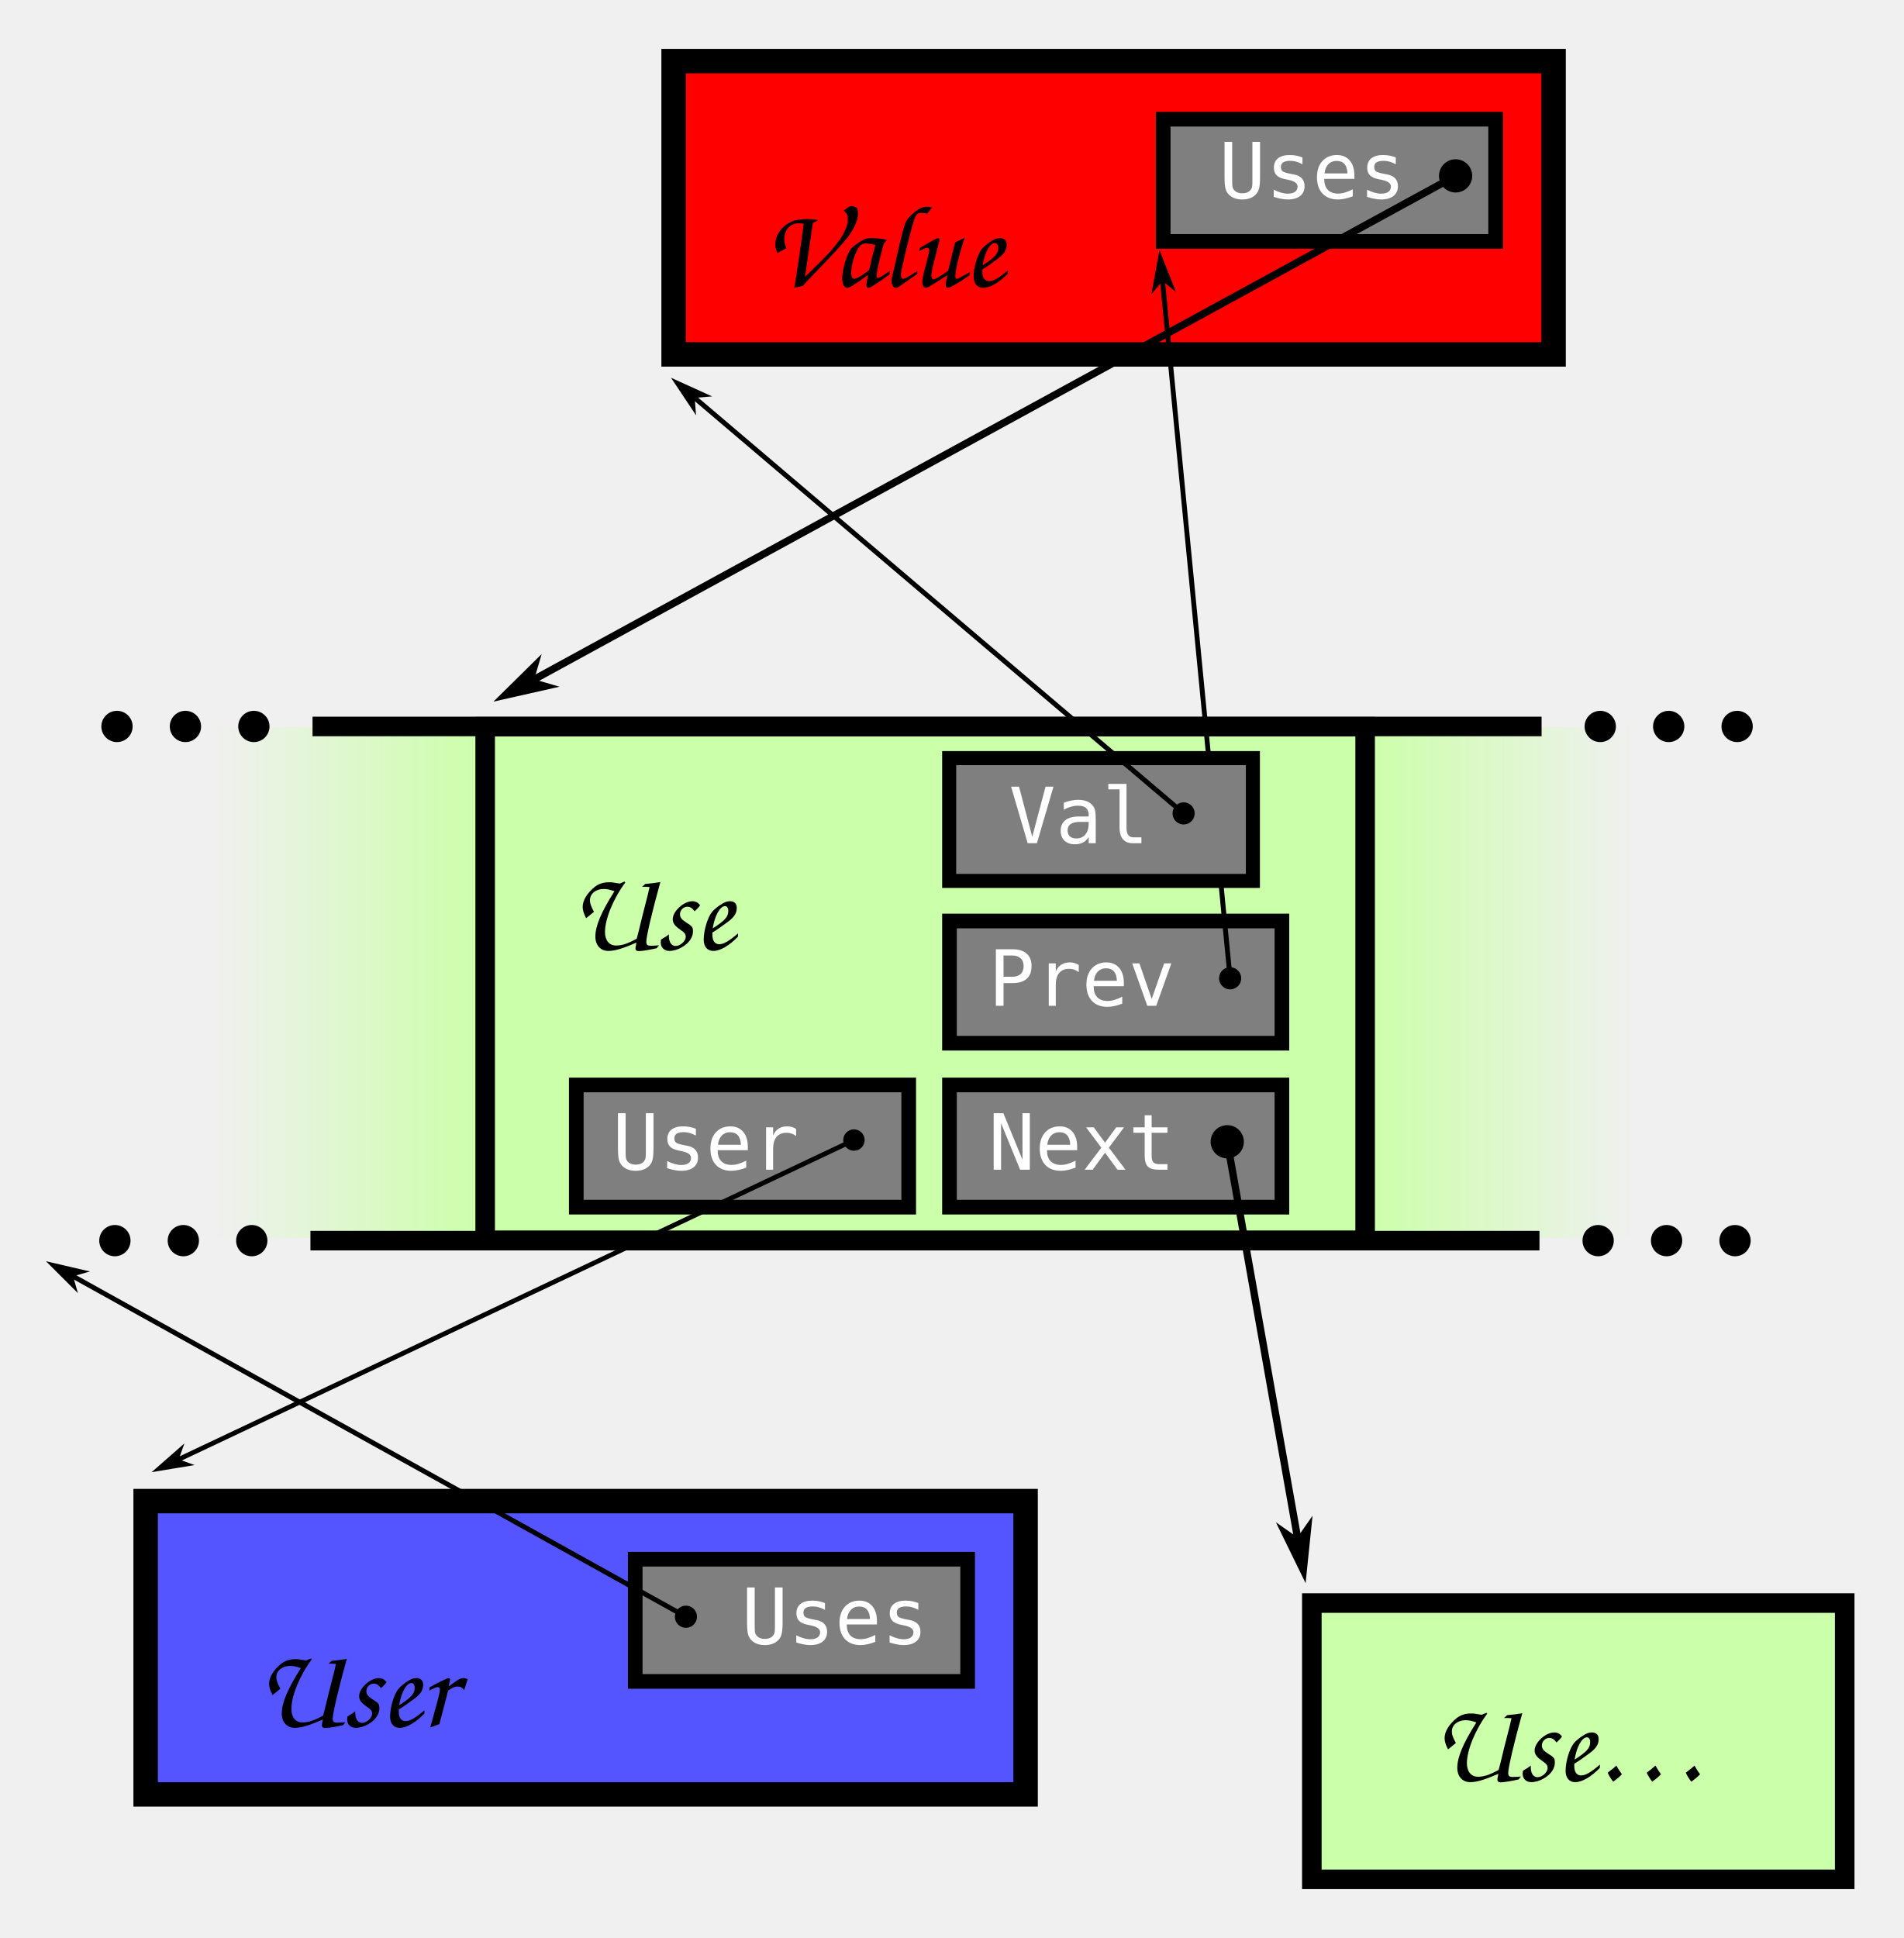
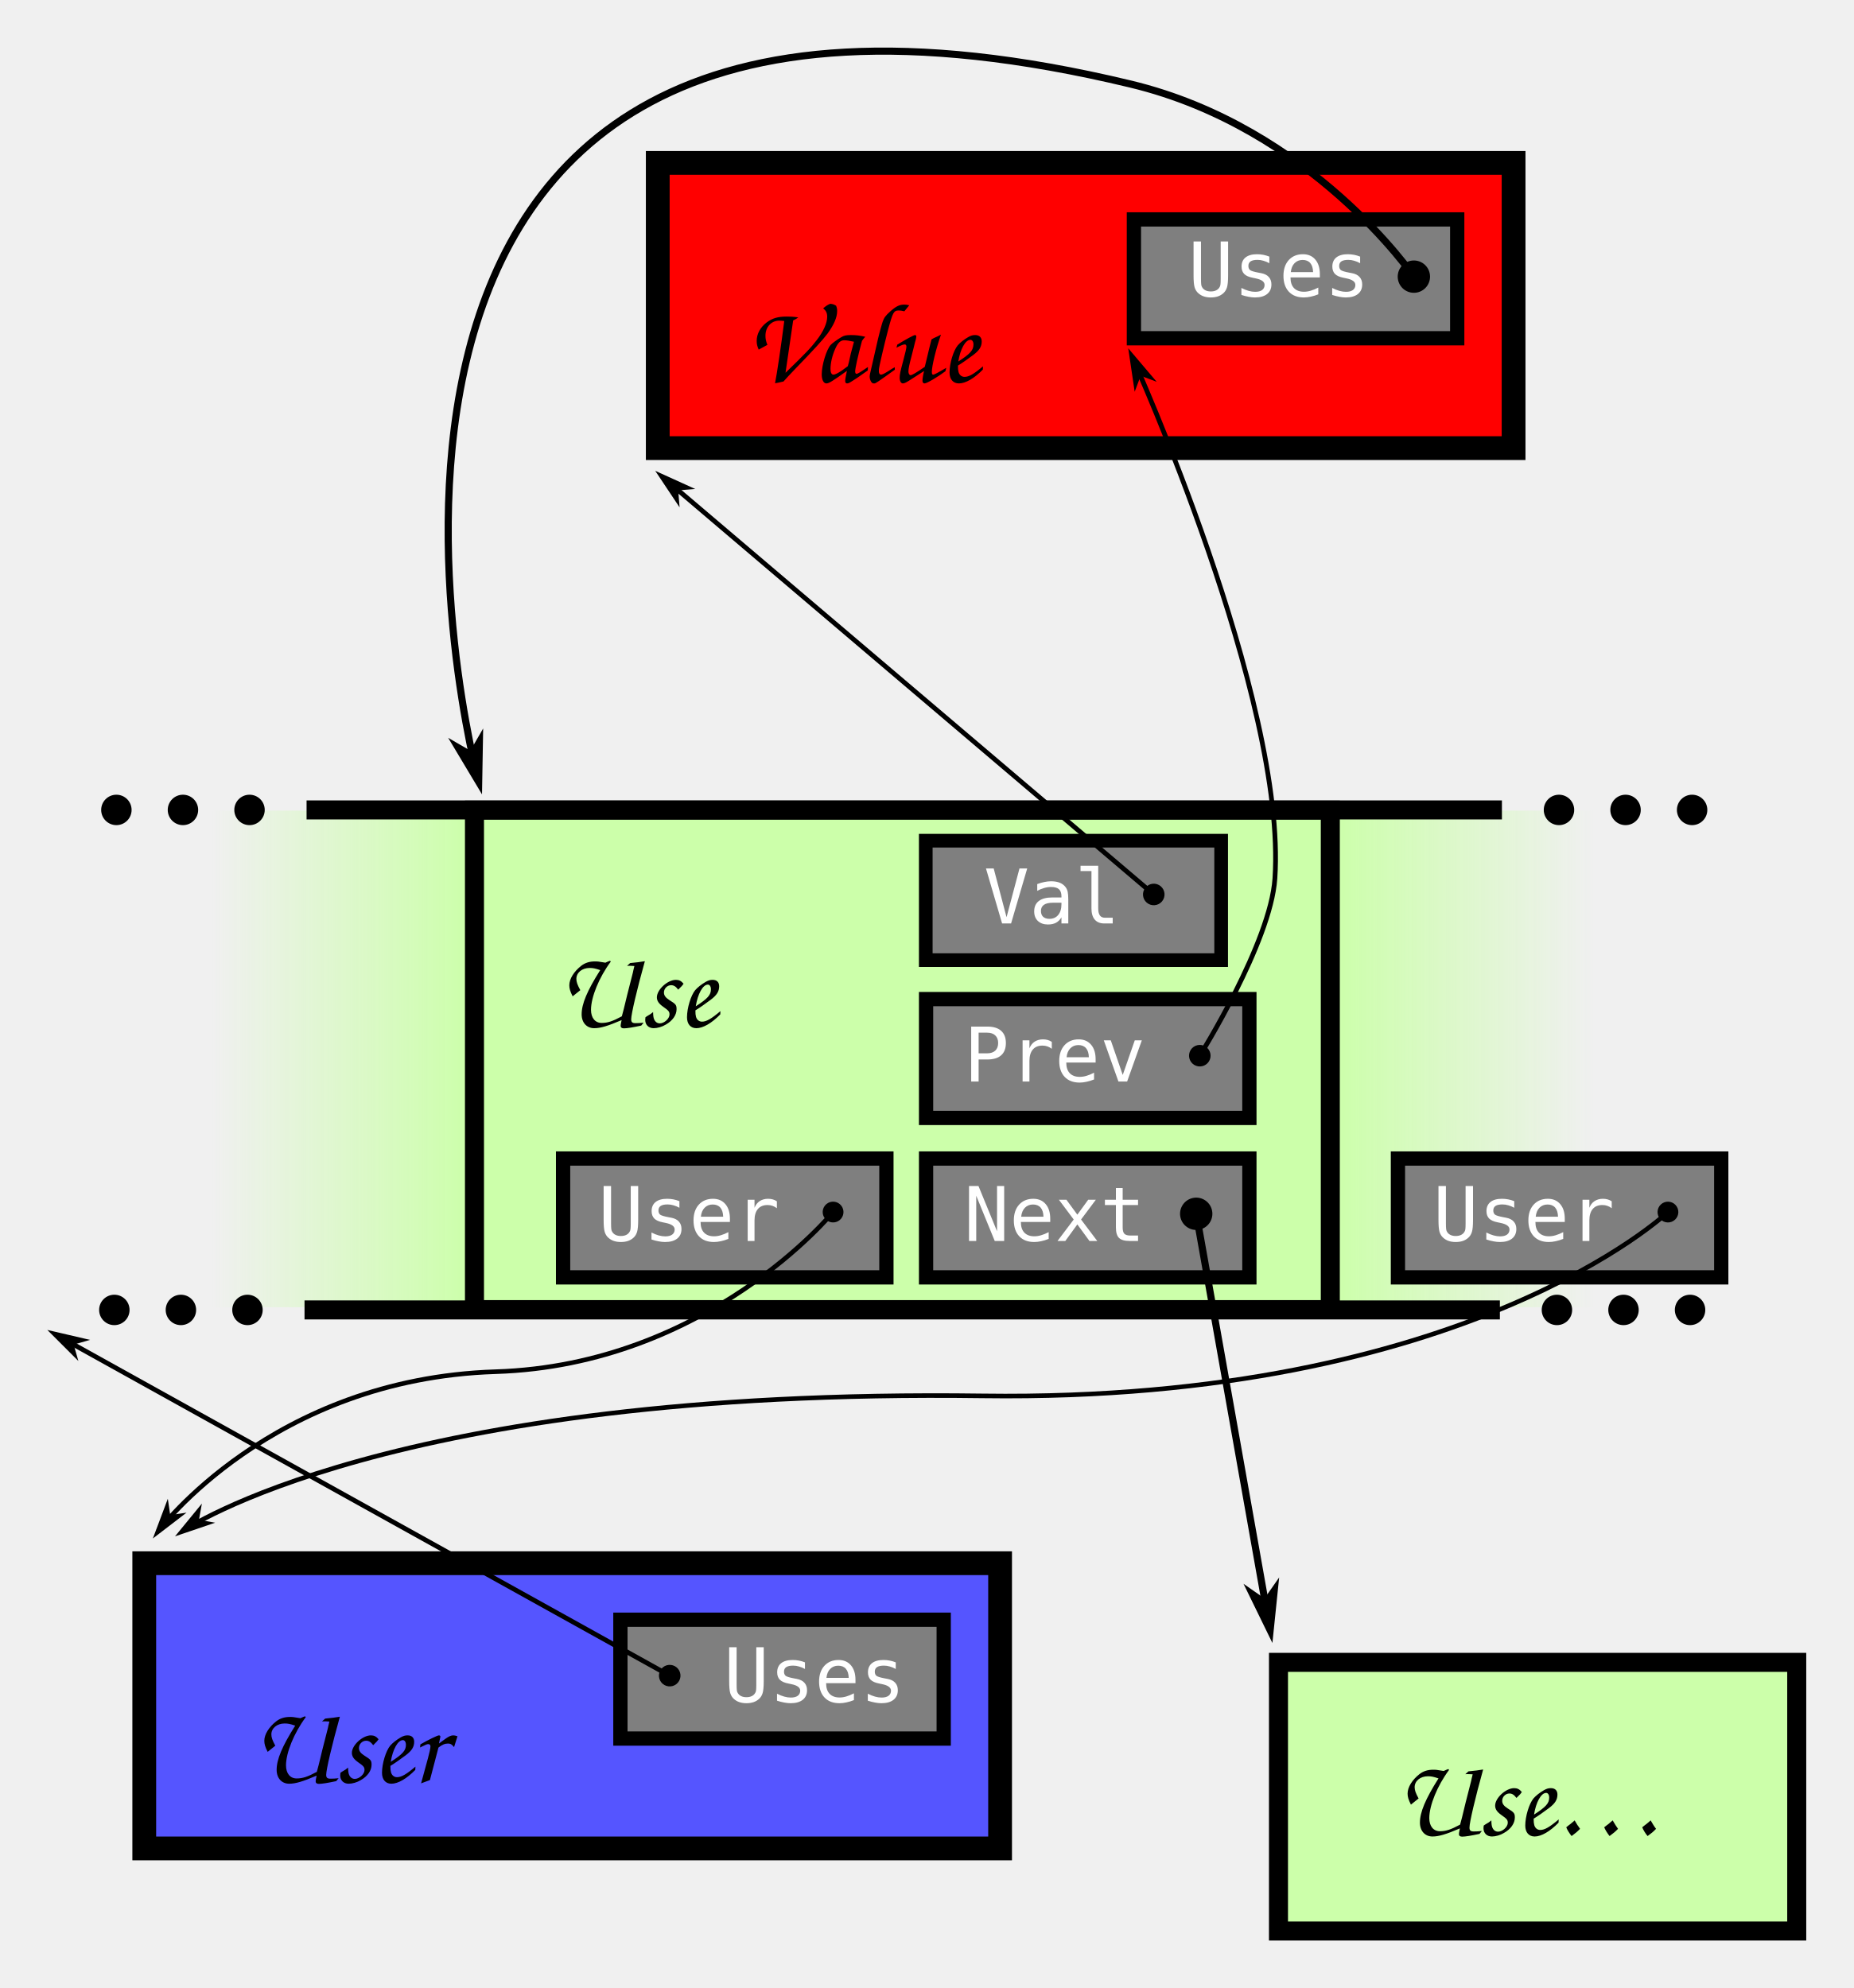
- <svg xmlns="http://www.w3.org/2000/svg" xmlns:xlink="http://www.w3.org/1999/xlink" width="389.343" height="396.451" id="svg2985" version="1.1">
-   <use x="0" y="0" xlink:href="#rect4466" id="use4476" transform="matrix(-1,0,0,-1,378.4097,401.9739)" width="640" height="480" />
-   <rect style="fill:url(#linearGradient4494);fill-opacity:1" id="rect4466" width="54.673" height="104.466" x="-98.514" y="-253.22" transform="scale(-1,-1)" />
+ <svg xmlns="http://www.w3.org/2000/svg" xmlns:xlink="http://www.w3.org/1999/xlink" width="389.891" height="418.207" id="svg2985" version="1.1">
+   <use x="0" y="0" xlink:href="#rect4466" id="use4476" transform="matrix(-1,0,0,-1,379.5051,445.5125)" width="640" height="480" />
+   <rect style="fill:url(#linearGradient3263);fill-opacity:1" id="rect4466" width="54.673" height="104.466" x="-99.062" y="-274.989" transform="scale(-1,-1)" />
  <defs id="defs2987">
    <linearGradient id="linearGradient4468">
      <stop style="stop-color:#ccffaa;stop-opacity:1;" offset="0" id="stop4470" />
      <stop style="stop-color:#ccffaa;stop-opacity:0;" offset="1" id="stop4472" />
    </linearGradient>
    <marker style="overflow:visible" id="InfiniteLineEnd" refX="0" refY="0" orient="auto">
      <g id="g4042" style="fill:#000000">
        <circle id="circle4044" r="0.8" cy="0" cx="3" />
        <circle id="circle4046" r="0.8" cy="0" cx="6.5" />
        <circle id="circle4048" r="0.8" cy="0" cx="10" />
      </g>
    </marker>
    <marker style="overflow:visible" id="InfiniteLineStart" refX="0" refY="0" orient="auto">
      <g id="g4051" style="fill:#000000" transform="translate(-13,0)">
        <circle d="M 3.8,0 C 3.8,0.442 3.442,0.8 3,0.8 2.558,0.8 2.2,0.442 2.2,0 c 0,-0.442 0.358,-0.8 0.8,-0.8 0.442,0 0.8,0.358 0.8,0.8 z" id="circle4053" r="0.8" cy="0" cx="3" />
        <circle d="M 7.3,0 C 7.3,0.442 6.942,0.8 6.5,0.8 6.058,0.8 5.7,0.442 5.7,0 c 0,-0.442 0.358,-0.8 0.8,-0.8 0.442,0 0.8,0.358 0.8,0.8 z" id="circle4055" r="0.8" cy="0" cx="6.5" />
        <circle d="M 10.8,0 C 10.8,0.442 10.442,0.8 10,0.8 9.558,0.8 9.2,0.442 9.2,0 c 0,-0.442 0.358,-0.8 0.8,-0.8 0.442,0 0.8,0.358 0.8,0.8 z" id="circle4057" r="0.8" cy="0" cx="10" />
      </g>
    </marker>
    <marker orient="auto" refY="0" refX="0" id="DotM" style="overflow:visible">
      <path id="path3871" d="m -2.5,-1 c 0,2.76 -2.24,5 -5,5 -2.76,0 -5,-2.24 -5,-5 0,-2.76 2.24,-5 5,-5 2.76,0 5,2.24 5,5 z" style="fill-rule:evenodd;stroke:#000000;stroke-width:1pt" transform="matrix(0.4,0,0,0.4,2.96,0.4)" />
    </marker>
    <marker orient="auto" refY="0" refX="0" id="Arrow1Mend" style="overflow:visible">
      <path id="path3816" d="M 0,0 5,-5 -12.5,0 5,5 0,0 z" style="fill-rule:evenodd;stroke:#000000;stroke-width:1pt" transform="matrix(-0.4,0,0,-0.4,-4,0)" />
    </marker>
    <marker orient="auto" refY="0" refX="0" id="DotS" style="overflow:visible">
      <path id="path3874" d="m -2.5,-1 c 0,2.76 -2.24,5 -5,5 -2.76,0 -5,-2.24 -5,-5 0,-2.76 2.24,-5 5,-5 2.76,0 5,2.24 5,5 z" style="fill-rule:evenodd;stroke:#000000;stroke-width:1pt" transform="matrix(0.2,0,0,0.2,1.48,0.2)" />
    </marker>
    <marker refY="50" refX="50" markerHeight="5" markerWidth="5" viewBox="0 0 100 100" se_type="mcircle" orient="auto" markerUnits="strokeWidth" id="se_marker_start_svg_5">
      <circle cy="50" cx="50" r="30" id="circle2990" style="fill:#000000;stroke:#000000;stroke-width:10" />
    </marker>
    <marker refY="50" refX="50" markerHeight="5" markerWidth="5" viewBox="0 0 100 100" se_type="rightarrow" orient="auto" markerUnits="strokeWidth" id="se_marker_end_svg_5">
      <path d="M 100,50 0,90 30,50 0,10 z" id="path2993" style="fill:#000000;stroke:#000000;stroke-width:10" />
    </marker>
-     <linearGradient xlink:href="#linearGradient4468" id="linearGradient4494" gradientUnits="userSpaceOnUse" gradientTransform="translate(-150.7475,-464.5924)" x1="52.233" y1="263.605" x2="106.906" y2="263.605" />
+     <marker orient="auto" refY="0" refX="0" id="DotM-9" style="overflow:visible">
+       <path id="path3871-3" d="m -2.5,-1 c 0,2.76 -2.24,5 -5,5 -2.76,0 -5,-2.24 -5,-5 0,-2.76 2.24,-5 5,-5 2.76,0 5,2.24 5,5 z" style="fill-rule:evenodd;stroke:#000000;stroke-width:1pt" transform="matrix(0.4,0,0,0.4,2.96,0.4)" />
+     </marker>
+     <marker orient="auto" refY="0" refX="0" id="Arrow1Mend-3" style="overflow:visible">
+       <path id="path3816-4" d="M 0,0 5,-5 -12.5,0 5,5 0,0 z" style="fill-rule:evenodd;stroke:#000000;stroke-width:1pt" transform="matrix(-0.4,0,0,-0.4,-4,0)" />
+     </marker>
+     <marker orient="auto" refY="0" refX="0" id="DotM-6" style="overflow:visible">
+       <path id="path3871-9" d="m -2.5,-1 c 0,2.76 -2.24,5 -5,5 -2.76,0 -5,-2.24 -5,-5 0,-2.76 2.24,-5 5,-5 2.76,0 5,2.24 5,5 z" style="fill-rule:evenodd;stroke:#000000;stroke-width:1pt" transform="matrix(0.4,0,0,0.4,2.96,0.4)" />
+     </marker>
+     <marker orient="auto" refY="0" refX="0" id="Arrow1Mend-9" style="overflow:visible">
+       <path id="path3816-2" d="M 0,0 5,-5 -12.5,0 5,5 0,0 z" style="fill-rule:evenodd;stroke:#000000;stroke-width:1pt" transform="matrix(-0.4,0,0,-0.4,-4,0)" />
+     </marker>
+     <linearGradient xlink:href="#linearGradient4468" id="linearGradient3263" gradientUnits="userSpaceOnUse" gradientTransform="translate(-151.2952,-486.3617)" x1="52.233" y1="263.605" x2="106.906" y2="263.605" />
  </defs>
-   <rect style="fill:#ff0000;stroke:#000000;stroke-width:5" x="137.793" y="12.5" width="180" height="60" id="svg_1" />
-   <text style="font-size:24px;text-anchor:middle;fill:#000000;stroke:#000000;stroke-width:0;font-family:Cursive" x="180.663" y="58.572" id="svg_2" font-size="24" xml:space="preserve">Value</text>
-   <rect style="fill:#7f7f7f;stroke:#000000;stroke-width:3;stroke-miterlimit:4;stroke-dasharray:none" x="237.937" y="24.388" width="68" height="25" id="svg_3" />
-   <text style="font-size:15.857px;text-anchor:middle;fill:#ffffff;stroke:#000000;stroke-width:0;font-family:Monospace" x="268.437" y="40.584" id="svg_4" font-size="24" xml:space="preserve">Uses</text>
-   <rect id="rect3793" height="105.074" width="180" y="148.655" x="99.245" style="fill:#ccffaa;stroke:#000000;stroke-width:4;stroke-miterlimit:4;stroke-dasharray:none" />
-   <text xml:space="preserve" font-size="24" id="text3795" y="194.215" x="133.209" style="font-size:24px;text-anchor:middle;fill:#000000;stroke:#000000;stroke-width:0;font-family:Cursive">Use</text>
-   <rect id="rect3797" height="25" width="68" y="188.406" x="194.224" style="fill:#7f7f7f;stroke:#000000;stroke-width:3;stroke-miterlimit:4;stroke-dasharray:none" />
-   <text xml:space="preserve" font-size="24" id="text3799" y="205.75" x="221.279" style="font-size:15.857px;text-anchor:middle;fill:#ffffff;stroke:#000000;stroke-width:0;font-family:Monospace">Prev</text>
-   <path style="fill:none;stroke:#000000;stroke-width:1.5;stroke-linecap:butt;stroke-linejoin:miter;stroke-opacity:1;marker-start:url(#DotM);marker-end:url(#Arrow1Mend);stroke-miterlimit:4;stroke-dasharray:none" d="M 297.699,36.008 103.522,142.115" id="path3801" />
-   <path style="fill:none;stroke:#000000;stroke-width:1px;stroke-linecap:butt;stroke-linejoin:miter;stroke-opacity:1;marker-start:url(#DotM);marker-end:url(#Arrow1Mend)" d="M 251.626,200.088 237.367,53.103" id="path4633" />
-   <rect style="fill:#7f7f7f;stroke:#000000;stroke-width:3;stroke-miterlimit:4;stroke-dasharray:none" x="194.224" y="221.946" width="68" height="25" id="rect5015" />
-   <text style="font-size:15.857px;text-anchor:middle;fill:#ffffff;stroke:#000000;stroke-width:0;font-family:Monospace" x="221.279" y="239.29" id="text5017" font-size="24" xml:space="preserve">Next</text>
-   <path style="fill:none;stroke:#000000;stroke-width:4;stroke-linecap:butt;stroke-linejoin:miter;stroke-miterlimit:4;stroke-opacity:1;stroke-dasharray:none;marker-start:url(#InfiniteLineStart);marker-end:url(#InfiniteLineEnd)" d="m 63.931,148.61 251.408,0" id="path5019" />
+   <rect style="fill:#ff0000;stroke:#000000;stroke-width:5" x="138.341" y="34.269" width="180" height="60" id="svg_1" />
+   <text style="font-size:24px;text-anchor:middle;fill:#000000;stroke:#000000;stroke-width:0;font-family:Cursive" x="181.211" y="80.341" id="svg_2" font-size="24" xml:space="preserve">Value</text>
+   <rect style="fill:#7f7f7f;stroke:#000000;stroke-width:3;stroke-miterlimit:4;stroke-dasharray:none" x="238.485" y="46.157" width="68" height="25" id="svg_3" />
+   <text style="font-size:15.857px;text-anchor:middle;fill:#ffffff;stroke:#000000;stroke-width:0;font-family:Monospace" x="268.984" y="62.354" id="svg_4" font-size="24" xml:space="preserve">Uses</text>
+   <rect id="rect3793" height="105.074" width="180" y="170.424" x="99.793" style="fill:#ccffaa;stroke:#000000;stroke-width:4;stroke-miterlimit:4;stroke-dasharray:none" />
+   <text xml:space="preserve" font-size="24" id="text3795" y="215.984" x="133.756" style="font-size:24px;text-anchor:middle;fill:#000000;stroke:#000000;stroke-width:0;font-family:Cursive">Use</text>
+   <rect id="rect3797" height="25" width="68" y="210.175" x="194.772" style="fill:#7f7f7f;stroke:#000000;stroke-width:3;stroke-miterlimit:4;stroke-dasharray:none" />
+   <text xml:space="preserve" font-size="24" id="text3799" y="227.519" x="221.826" style="font-size:15.857px;text-anchor:middle;fill:#ffffff;stroke:#000000;stroke-width:0;font-family:Monospace">Prev</text>
+   <rect style="fill:#7f7f7f;stroke:#000000;stroke-width:3;stroke-miterlimit:4;stroke-dasharray:none" x="194.772" y="243.715" width="68" height="25" id="rect5015" />
+   <text style="font-size:15.857px;text-anchor:middle;fill:#ffffff;stroke:#000000;stroke-width:0;font-family:Monospace" x="221.826" y="261.059" id="text5017" font-size="24" xml:space="preserve">Next</text>
+   <path style="fill:none;stroke:#000000;stroke-width:4;stroke-linecap:butt;stroke-linejoin:miter;stroke-miterlimit:4;stroke-opacity:1;stroke-dasharray:none;marker-start:url(#InfiniteLineStart);marker-end:url(#InfiniteLineEnd)" d="m 64.479,170.38 251.408,0" id="path5019" />
  <use x="0" y="0" xlink:href="#path5019" id="use5426" transform="translate(-0.4304933,105.1839)" width="640" height="480" />
-   <rect id="rect5428" height="60" width="180" y="307.077" x="29.792" style="fill:#5555ff;stroke:#000000;stroke-width:5" />
-   <text xml:space="preserve" font-size="24" id="text5430" y="353.148" x="72.662" style="font-size:24px;text-anchor:middle;fill:#000000;stroke:#000000;stroke-width:0;font-family:Cursive">User</text>
-   <rect id="rect5432" height="25" width="68" y="318.965" x="129.936" style="fill:#7f7f7f;stroke:#000000;stroke-width:3;stroke-miterlimit:4;stroke-dasharray:none" />
-   <text xml:space="preserve" font-size="24" id="text5434" y="336.309" x="170.768" style="font-size:15.857px;text-anchor:middle;fill:#ffffff;stroke:#000000;stroke-width:0;font-family:Monospace">Uses</text>
-   <rect id="rect3028" height="25" width="68" y="221.946" x="117.882" style="fill:#7f7f7f;stroke:#000000;stroke-width:3;stroke-miterlimit:4;stroke-dasharray:none" />
-   <text xml:space="preserve" font-size="24" id="text3030" y="239.29" x="144.364" style="font-size:15.857px;text-anchor:middle;fill:#ffffff;stroke:#000000;stroke-width:0;font-family:Monospace">User</text>
-   <path style="fill:none;stroke:#000000;stroke-width:1px;stroke-linecap:butt;stroke-linejoin:miter;stroke-opacity:1;marker-start:url(#DotM);marker-end:url(#Arrow1Mend)" d="M 140.272,330.709 11.124,258.96" id="path3034" />
-   <path id="path4264" d="m 251.052,233.628 15.498,87.323" style="fill:none;stroke:#000000;stroke-width:1.5;stroke-linecap:butt;stroke-linejoin:miter;stroke-opacity:1;marker-start:url(#DotM);marker-mid:none;marker-end:url(#Arrow1Mend);stroke-miterlimit:4;stroke-dasharray:none" />
-   <rect style="fill:#7f7f7f;stroke:#000000;stroke-width:2.875;stroke-miterlimit:4;stroke-dasharray:none" x="194.161" y="155.084" width="62.125" height="25.125" id="rect4478" />
-   <text style="font-size:15.857px;text-anchor:middle;fill:#ffffff;stroke:#000000;stroke-width:0;font-family:Monospace" x="220.706" y="172.491" id="text4480" font-size="24" xml:space="preserve">Val</text>
-   <path id="path4484" d="M 174.643,233.235 32.737,300.343" style="fill:none;stroke:#000000;stroke-width:0.965px;stroke-linecap:butt;stroke-linejoin:miter;stroke-opacity:1;marker-start:url(#DotM);marker-end:url(#Arrow1Mend)" />
-   <rect style="fill:#ccffaa;stroke:#000000;stroke-width:4;stroke-miterlimit:4;stroke-dasharray:none" x="268.344" y="327.933" width="108.999" height="56.518" id="rect4486" />
-   <text style="font-size:24px;text-anchor:middle;fill:#000000;stroke:#000000;stroke-width:0;font-family:Cursive" x="321.519" y="364.255" id="text4488" font-size="24" xml:space="preserve">Use…</text>
-   <path id="path4490" d="M 242.084,166.37 138.759,78.551" style="fill:none;stroke:#000000;stroke-width:1px;stroke-linecap:butt;stroke-linejoin:miter;stroke-opacity:1;marker-start:url(#DotM);marker-end:url(#Arrow1Mend)" />
+   <rect id="rect5428" height="60" width="180" y="328.846" x="30.34" style="fill:#5555ff;stroke:#000000;stroke-width:5" />
+   <text xml:space="preserve" font-size="24" id="text5430" y="374.918" x="73.21" style="font-size:24px;text-anchor:middle;fill:#000000;stroke:#000000;stroke-width:0;font-family:Cursive">User</text>
+   <rect id="rect5432" height="25" width="68" y="340.734" x="130.483" style="fill:#7f7f7f;stroke:#000000;stroke-width:3;stroke-miterlimit:4;stroke-dasharray:none" />
+   <text xml:space="preserve" font-size="24" id="text5434" y="358.078" x="171.315" style="font-size:15.857px;text-anchor:middle;fill:#ffffff;stroke:#000000;stroke-width:0;font-family:Monospace">Uses</text>
+   <rect id="rect3028" height="25" width="68" y="243.715" x="118.43" style="fill:#7f7f7f;stroke:#000000;stroke-width:3;stroke-miterlimit:4;stroke-dasharray:none" />
+   <text xml:space="preserve" font-size="24" id="text3030" y="261.059" x="144.912" style="font-size:15.857px;text-anchor:middle;fill:#ffffff;stroke:#000000;stroke-width:0;font-family:Monospace">User</text>
+   <path style="fill:none;stroke:#000000;stroke-width:1px;stroke-linecap:butt;stroke-linejoin:miter;stroke-opacity:1;marker-start:url(#DotM);marker-end:url(#Arrow1Mend)" d="M 140.82,352.478 11.672,280.729" id="path3034" />
+   <path id="path4264" d="m 251.6,255.397 15.498,87.323" style="fill:none;stroke:#000000;stroke-width:1.5;stroke-linecap:butt;stroke-linejoin:miter;stroke-miterlimit:4;stroke-opacity:1;stroke-dasharray:none;marker-start:url(#DotM);marker-mid:none;marker-end:url(#Arrow1Mend)" />
+   <rect style="fill:#7f7f7f;stroke:#000000;stroke-width:2.875;stroke-miterlimit:4;stroke-dasharray:none" x="194.709" y="176.853" width="62.125" height="25.125" id="rect4478" />
+   <text style="font-size:15.857px;text-anchor:middle;fill:#ffffff;stroke:#000000;stroke-width:0;font-family:Monospace" x="221.254" y="194.26" id="text4480" font-size="24" xml:space="preserve">Val</text>
+   <path id="path4484" d="m 175.191,255.004 c 0,0 -26.329,32.145 -70.953,33.554 -47.155,1.489 -70.953,33.554 -70.953,33.554" style="fill:none;stroke:#000000;stroke-width:0.965px;stroke-linecap:butt;stroke-linejoin:miter;stroke-opacity:1;marker-start:url(#DotM);marker-end:url(#Arrow1Mend)" />
+   <rect style="fill:#ccffaa;stroke:#000000;stroke-width:4;stroke-miterlimit:4;stroke-dasharray:none" x="268.892" y="349.703" width="108.999" height="56.518" id="rect4486" />
+   <text style="font-size:24px;text-anchor:middle;fill:#000000;stroke:#000000;stroke-width:0;font-family:Cursive" x="322.066" y="386.024" id="text4488" font-size="24" xml:space="preserve">Use…</text>
+   <path id="path4490" d="M 242.631,188.139 139.307,100.32" style="fill:none;stroke:#000000;stroke-width:1px;stroke-linecap:butt;stroke-linejoin:miter;stroke-opacity:1;marker-start:url(#DotM);marker-end:url(#Arrow1Mend)" />
+   <path style="fill:none;stroke:#000000;stroke-width:1.5;stroke-linecap:butt;stroke-linejoin:miter;stroke-miterlimit:4;stroke-opacity:1;stroke-dasharray:none;marker-start:url(#DotM);marker-end:url(#Arrow1Mend)" d="m 297.335,58.147 c 0,0 -21.391,-31.285 -59.553,-40.466 C 49.409,-27.633 100.614,164.253 100.614,164.253" id="path3801-4" />
+   <path style="fill:none;stroke:#000000;stroke-width:1px;stroke-linecap:butt;stroke-linejoin:miter;stroke-opacity:1;marker-start:url(#DotM);marker-end:url(#Arrow1Mend)" d="m 252.366,222.046 c 0,0 14.873,-23.782 15.773,-37.23 2.533,-37.845 -30.032,-109.755 -30.032,-109.755" id="path4633-9" />
+   <rect style="fill:#7f7f7f;stroke:#000000;stroke-width:3;stroke-miterlimit:4;stroke-dasharray:none" x="294.016" y="243.715" width="68" height="25" id="rect3255" />
+   <text style="font-size:15.857px;text-anchor:middle;fill:#ffffff;stroke:#000000;stroke-width:0;font-family:Monospace" x="320.498" y="261.059" id="text3257" font-size="24" xml:space="preserve">User</text>
+   <path style="fill:none;stroke:#000000;stroke-width:0.965px;stroke-linecap:butt;stroke-linejoin:miter;stroke-opacity:1;marker-start:url(#DotM);marker-end:url(#Arrow1Mend)" d="m 350.777,255.004 c 0,0 -42.224,40.008 -144.114,38.644 C 81.867,291.977 38.374,322.112 38.374,322.112" id="path3259" />
</svg>
